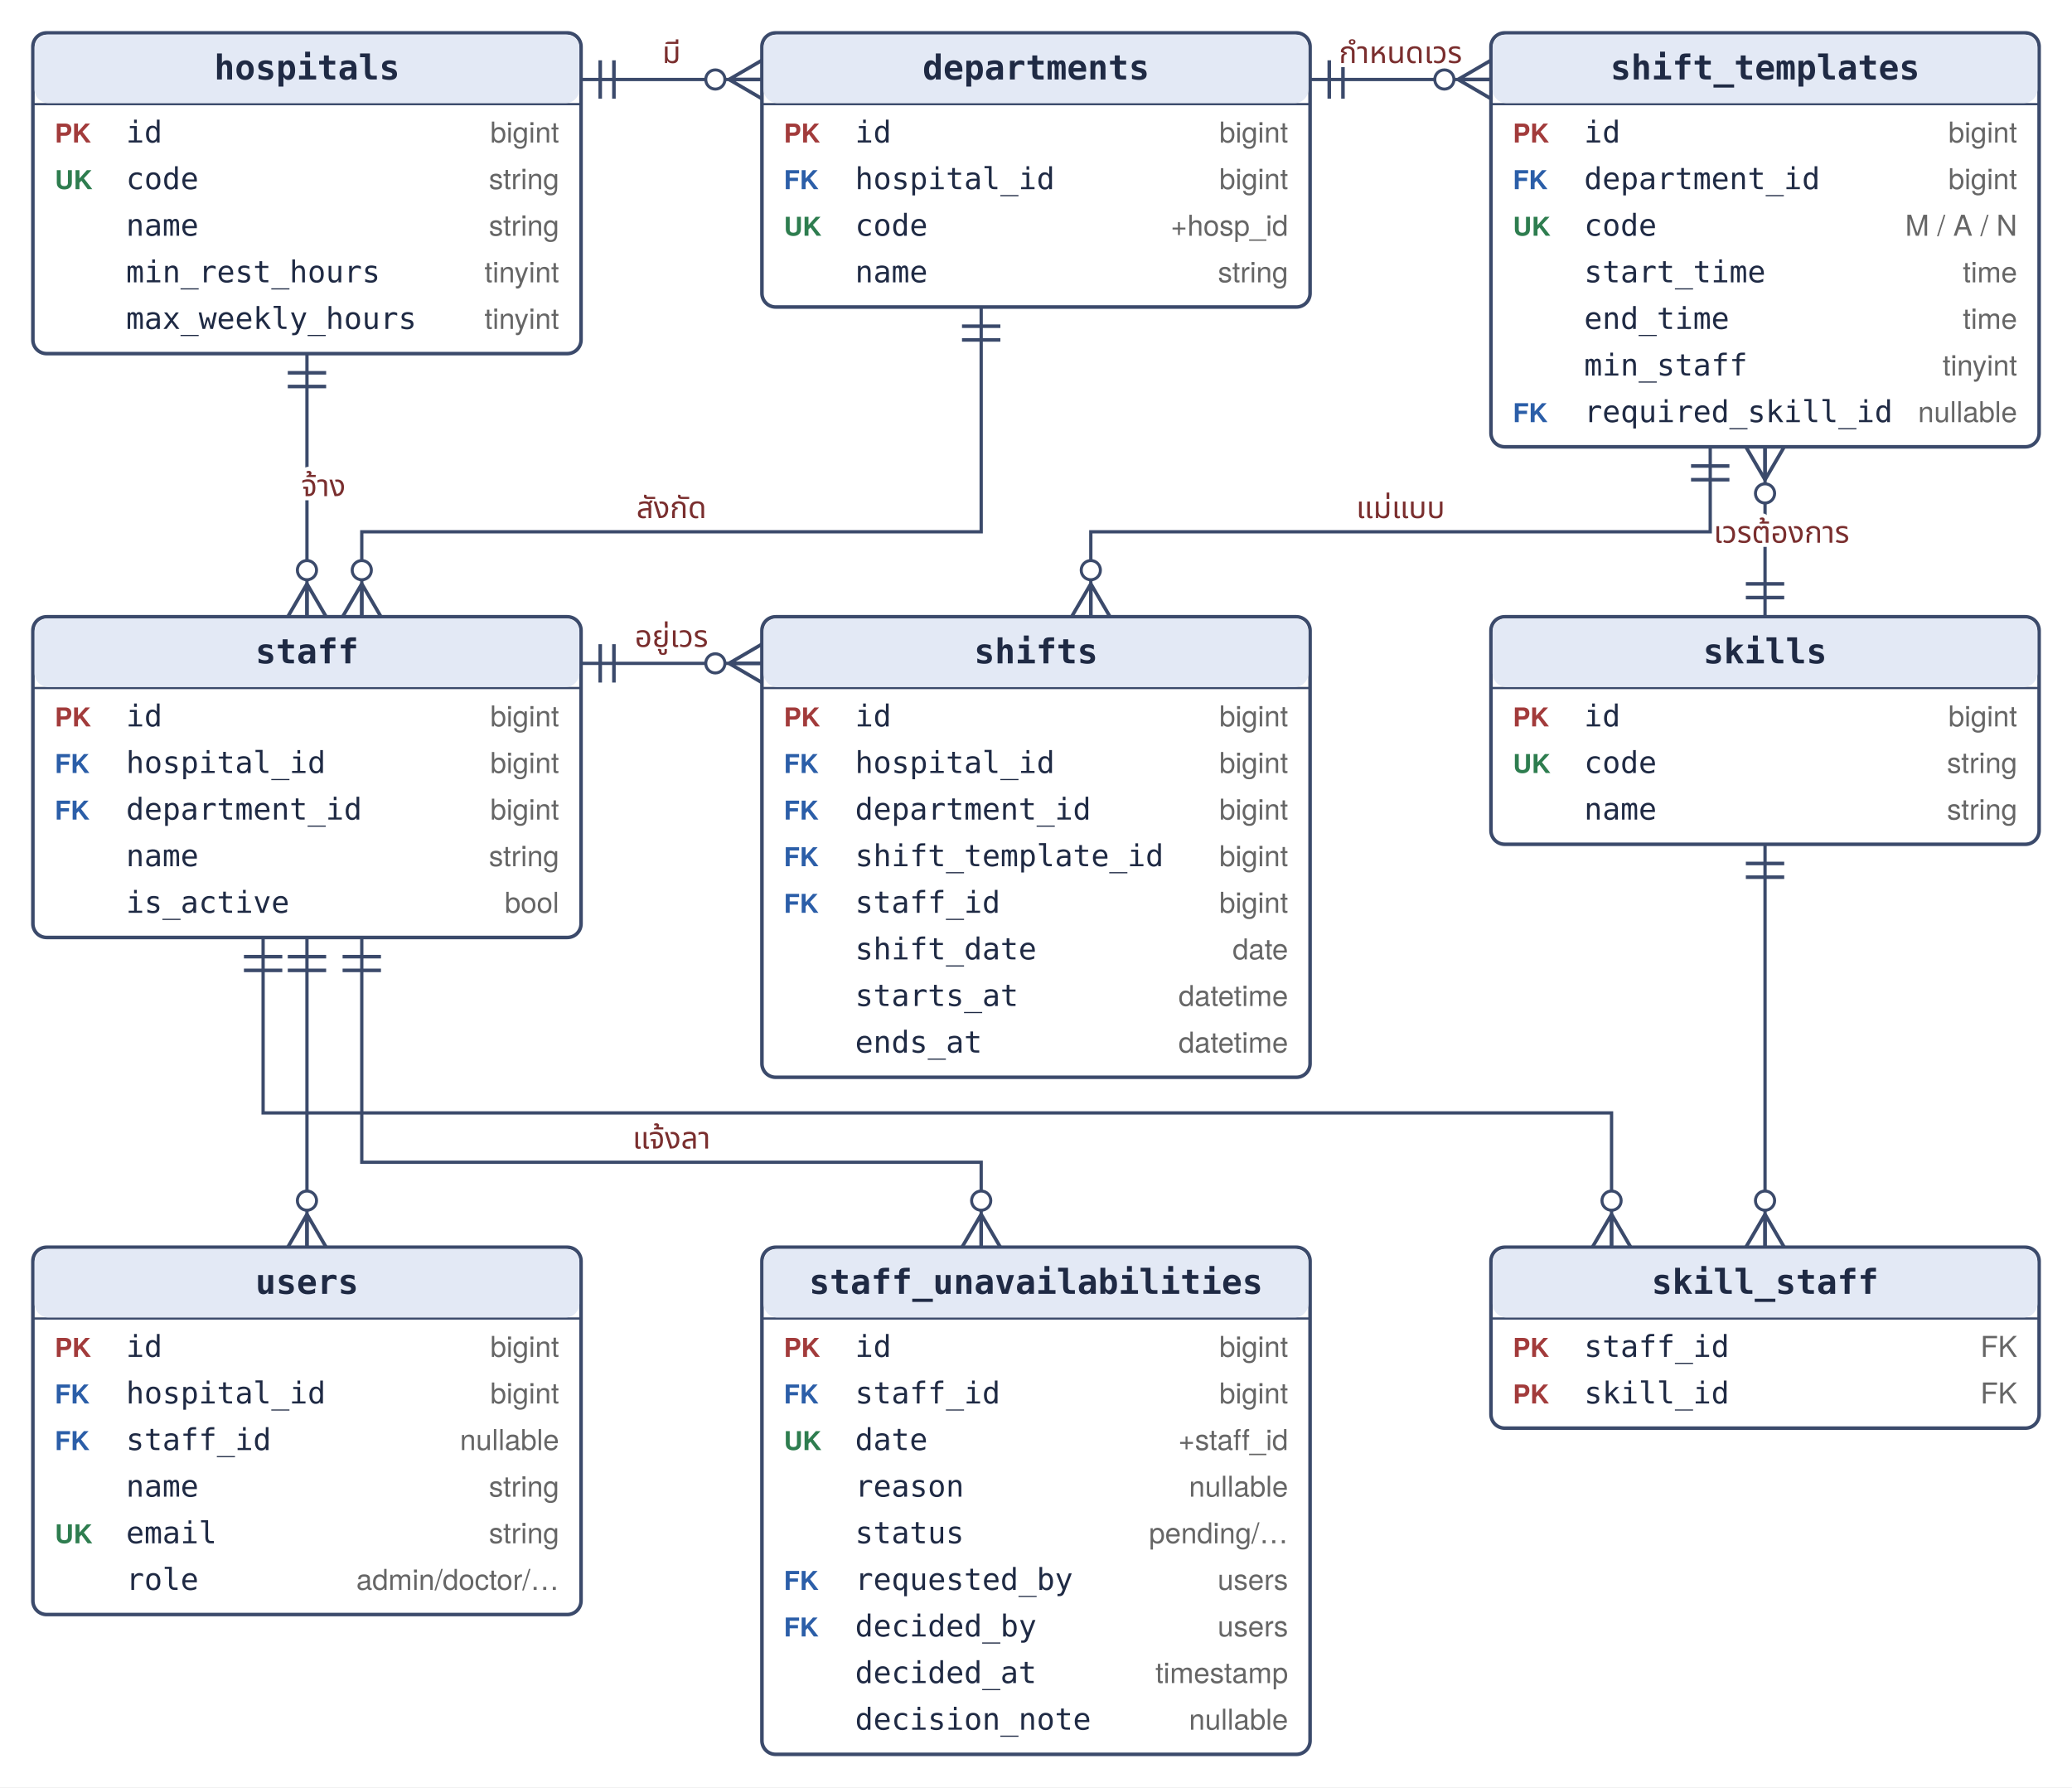
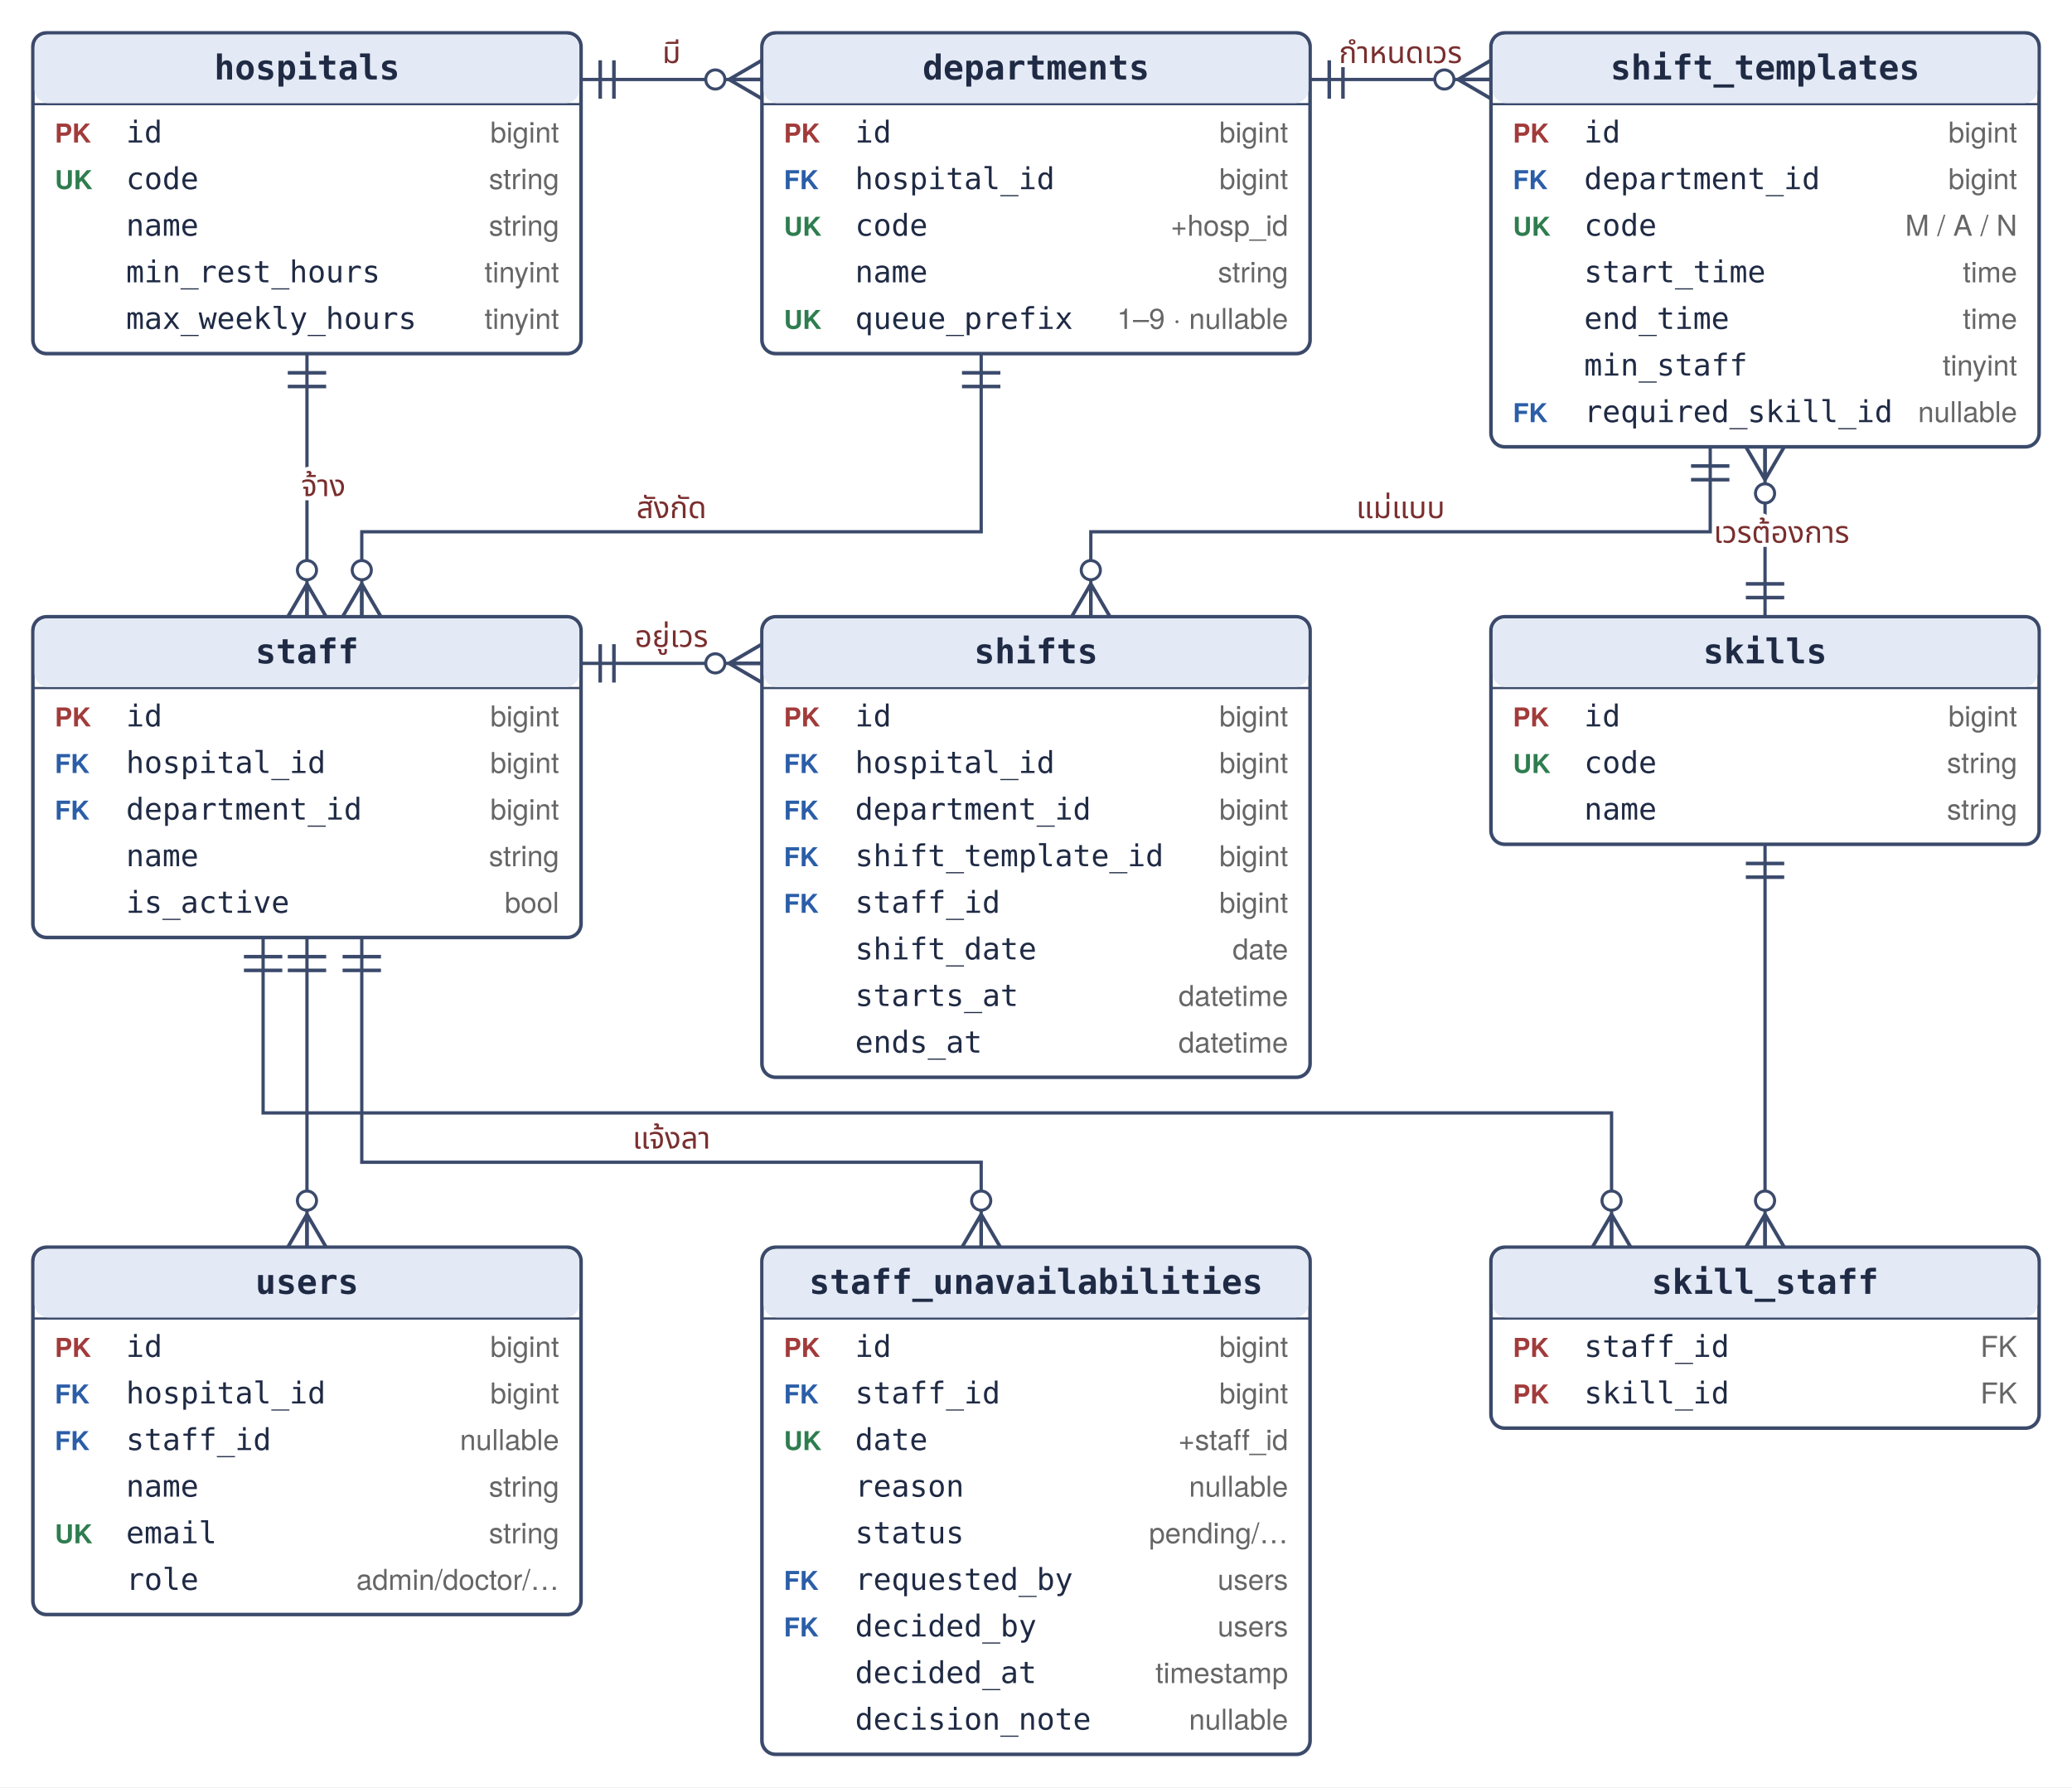
<svg xmlns="http://www.w3.org/2000/svg" viewBox="0 0 756 652" width="756" height="652" font-family="Sarabun, 'Noto Sans Thai', Thonburi, 'Helvetica Neue', sans-serif">
  <rect width="756" height="652" fill="#fff" />
  <path d="M212,29.0 H278" stroke="#3b4a6b" stroke-width="1.2" fill="none" />
  <path d="M219,22.0 L219,36.0" stroke="#3b4a6b" stroke-width="1.3" />
  <path d="M224,22.0 L224,36.0" stroke="#3b4a6b" stroke-width="1.3" />
  <path d="M266,29.0 L278,36.0 M266,29.0 L278,29.0 M266,29.0 L278,22.0" stroke="#3b4a6b" stroke-width="1.3" fill="none" />
  <circle cx="261" cy="29.0" r="3.5" fill="#fff" stroke="#3b4a6b" stroke-width="1.1" />
  <text x="245.0" y="23.0" font-size="11" fill="#7a2e2e" text-anchor="middle" paint-order="stroke" stroke="#fff" stroke-width="3">มี</text>
  <path d="M478,29.0 H544" stroke="#3b4a6b" stroke-width="1.2" fill="none" />
  <path d="M485,22.0 L485,36.0" stroke="#3b4a6b" stroke-width="1.3" />
  <path d="M490,22.0 L490,36.0" stroke="#3b4a6b" stroke-width="1.3" />
  <path d="M532,29.0 L544,36.0 M532,29.0 L544,29.0 M532,29.0 L544,22.0" stroke="#3b4a6b" stroke-width="1.3" fill="none" />
  <circle cx="527" cy="29.0" r="3.5" fill="#fff" stroke="#3b4a6b" stroke-width="1.1" />
  <text x="511.0" y="23.0" font-size="11" fill="#7a2e2e" text-anchor="middle" paint-order="stroke" stroke="#fff" stroke-width="3">กำหนดเวร</text>
  <path d="M112.0,129 V225" stroke="#3b4a6b" stroke-width="1.2" fill="none" />
  <path d="M119.0,136 L105.0,136" stroke="#3b4a6b" stroke-width="1.3" />
  <path d="M119.0,141 L105.0,141" stroke="#3b4a6b" stroke-width="1.3" />
  <path d="M112.0,213 L105.0,225 M112.0,213 L112.0,225 M112.0,213 L119.0,225" stroke="#3b4a6b" stroke-width="1.3" fill="none" />
  <circle cx="112.0" cy="208" r="3.5" fill="#fff" stroke="#3b4a6b" stroke-width="1.1" />
  <text x="118.0" y="181.0" font-size="11" fill="#7a2e2e" text-anchor="middle" paint-order="stroke" stroke="#fff" stroke-width="3">จ้าง</text>
-   <path d="M358.0,112 V194.0 H132.0 V225" stroke="#3b4a6b" stroke-width="1.2" fill="none" />
-   <path d="M365.0,119 L351.0,119" stroke="#3b4a6b" stroke-width="1.3" />
-   <path d="M365.0,124 L351.0,124" stroke="#3b4a6b" stroke-width="1.3" />
+   <path d="M358.0,129 V194.0 H132.0 V225" stroke="#3b4a6b" stroke-width="1.2" fill="none" />
+   <path d="M365.0,136 L351.0,136" stroke="#3b4a6b" stroke-width="1.3" />
+   <path d="M365.0,141 L351.0,141" stroke="#3b4a6b" stroke-width="1.3" />
  <path d="M132.0,213 L125.0,225 M132.0,213 L132.0,225 M132.0,213 L139.0,225" stroke="#3b4a6b" stroke-width="1.3" fill="none" />
  <circle cx="132.0" cy="208" r="3.5" fill="#fff" stroke="#3b4a6b" stroke-width="1.1" />
  <text x="245.0" y="189.0" font-size="11" fill="#7a2e2e" text-anchor="middle" paint-order="stroke" stroke="#fff" stroke-width="3">สังกัด</text>
  <path d="M644.0,225 V163" stroke="#3b4a6b" stroke-width="1.2" fill="none" />
  <path d="M637.0,218 L651.0,218" stroke="#3b4a6b" stroke-width="1.3" />
  <path d="M637.0,213 L651.0,213" stroke="#3b4a6b" stroke-width="1.3" />
  <path d="M644.0,175 L651.0,163 M644.0,175 L644.0,163 M644.0,175 L637.0,163" stroke="#3b4a6b" stroke-width="1.3" fill="none" />
  <circle cx="644.0" cy="180" r="3.5" fill="#fff" stroke="#3b4a6b" stroke-width="1.1" />
  <text x="650.0" y="198.0" font-size="11" fill="#7a2e2e" text-anchor="middle" paint-order="stroke" stroke="#fff" stroke-width="3">เวรต้องการ</text>
  <path d="M212,242.0 H278" stroke="#3b4a6b" stroke-width="1.2" fill="none" />
  <path d="M219,235.0 L219,249.0" stroke="#3b4a6b" stroke-width="1.3" />
  <path d="M224,235.0 L224,249.0" stroke="#3b4a6b" stroke-width="1.3" />
  <path d="M266,242.0 L278,249.0 M266,242.0 L278,242.0 M266,242.0 L278,235.0" stroke="#3b4a6b" stroke-width="1.3" fill="none" />
  <circle cx="261" cy="242.0" r="3.5" fill="#fff" stroke="#3b4a6b" stroke-width="1.1" />
  <text x="245.0" y="236.0" font-size="11" fill="#7a2e2e" text-anchor="middle" paint-order="stroke" stroke="#fff" stroke-width="3">อยู่เวร</text>
  <path d="M624.0,163 V194.0 H398.0 V225" stroke="#3b4a6b" stroke-width="1.2" fill="none" />
  <path d="M631.0,170 L617.0,170" stroke="#3b4a6b" stroke-width="1.3" />
  <path d="M631.0,175 L617.0,175" stroke="#3b4a6b" stroke-width="1.3" />
  <path d="M398.0,213 L391.0,225 M398.0,213 L398.0,225 M398.0,213 L405.0,225" stroke="#3b4a6b" stroke-width="1.3" fill="none" />
  <circle cx="398.0" cy="208" r="3.5" fill="#fff" stroke="#3b4a6b" stroke-width="1.1" />
  <text x="511.0" y="189.0" font-size="11" fill="#7a2e2e" text-anchor="middle" paint-order="stroke" stroke="#fff" stroke-width="3">แม่แบบ</text>
  <path d="M644.0,308 V455" stroke="#3b4a6b" stroke-width="1.2" fill="none" />
  <path d="M651.0,315 L637.0,315" stroke="#3b4a6b" stroke-width="1.3" />
  <path d="M651.0,320 L637.0,320" stroke="#3b4a6b" stroke-width="1.3" />
  <path d="M644.0,443 L637.0,455 M644.0,443 L644.0,455 M644.0,443 L651.0,455" stroke="#3b4a6b" stroke-width="1.3" fill="none" />
  <circle cx="644.0" cy="438" r="3.5" fill="#fff" stroke="#3b4a6b" stroke-width="1.1" />
  <path d="M112.0,342 V455" stroke="#3b4a6b" stroke-width="1.2" fill="none" />
  <path d="M119.0,349 L105.0,349" stroke="#3b4a6b" stroke-width="1.3" />
  <path d="M119.0,354 L105.0,354" stroke="#3b4a6b" stroke-width="1.3" />
  <path d="M112.0,443 L105.0,455 M112.0,443 L112.0,455 M112.0,443 L119.0,455" stroke="#3b4a6b" stroke-width="1.3" fill="none" />
  <circle cx="112.0" cy="438" r="3.5" fill="#fff" stroke="#3b4a6b" stroke-width="1.1" />
  <path d="M132.0,342 V424.0 H358.0 V455" stroke="#3b4a6b" stroke-width="1.2" fill="none" />
  <path d="M139.0,349 L125.0,349" stroke="#3b4a6b" stroke-width="1.3" />
  <path d="M139.0,354 L125.0,354" stroke="#3b4a6b" stroke-width="1.3" />
  <path d="M358.0,443 L351.0,455 M358.0,443 L358.0,455 M358.0,443 L365.0,455" stroke="#3b4a6b" stroke-width="1.3" fill="none" />
  <circle cx="358.0" cy="438" r="3.5" fill="#fff" stroke="#3b4a6b" stroke-width="1.1" />
  <text x="245.0" y="419.0" font-size="11" fill="#7a2e2e" text-anchor="middle" paint-order="stroke" stroke="#fff" stroke-width="3">แจ้งลา</text>
  <path d="M96.0,342 V406.0 H588.0 V455" stroke="#3b4a6b" stroke-width="1.2" fill="none" />
  <path d="M103.0,349 L89.0,349" stroke="#3b4a6b" stroke-width="1.3" />
  <path d="M103.0,354 L89.0,354" stroke="#3b4a6b" stroke-width="1.3" />
  <path d="M588.0,443 L581.0,455 M588.0,443 L588.0,455 M588.0,443 L595.0,455" stroke="#3b4a6b" stroke-width="1.3" fill="none" />
  <circle cx="588.0" cy="438" r="3.5" fill="#fff" stroke="#3b4a6b" stroke-width="1.1" />
  <rect x="12" y="12" width="200" height="117" rx="5" fill="#fff" stroke="#3b4a6b" stroke-width="1.3" />
  <path d="M12,38 H212" stroke="#3b4a6b" stroke-width="0.8" />
  <rect x="12.6" y="12.6" width="198.8" height="25" rx="5" fill="#e3e9f5" />
  <text x="112.0" y="29" text-anchor="middle" font-size="12.5" font-weight="700" font-family="'SF Mono', Menlo, Consolas, monospace" fill="#1f2a44">hospitals</text>
  <text x="20" y="52" font-size="9.5" font-weight="700" fill="#a23b3b">PK</text>
  <text x="46" y="52" font-size="11" font-family="'SF Mono', Menlo, Consolas, monospace" fill="#1f2a44">id</text>
  <text x="204" y="52" font-size="10.5" text-anchor="end" fill="#666">bigint</text>
  <text x="20" y="69" font-size="9.5" font-weight="700" fill="#2e7d4f">UK</text>
  <text x="46" y="69" font-size="11" font-family="'SF Mono', Menlo, Consolas, monospace" fill="#1f2a44">code</text>
  <text x="204" y="69" font-size="10.5" text-anchor="end" fill="#666">string</text>
  <text x="20" y="86" font-size="9.5" font-weight="700" fill="#999" />
  <text x="46" y="86" font-size="11" font-family="'SF Mono', Menlo, Consolas, monospace" fill="#1f2a44">name</text>
  <text x="204" y="86" font-size="10.5" text-anchor="end" fill="#666">string</text>
  <text x="20" y="103" font-size="9.5" font-weight="700" fill="#999" />
  <text x="46" y="103" font-size="11" font-family="'SF Mono', Menlo, Consolas, monospace" fill="#1f2a44">min_rest_hours</text>
  <text x="204" y="103" font-size="10.5" text-anchor="end" fill="#666">tinyint</text>
  <text x="20" y="120" font-size="9.5" font-weight="700" fill="#999" />
  <text x="46" y="120" font-size="11" font-family="'SF Mono', Menlo, Consolas, monospace" fill="#1f2a44">max_weekly_hours</text>
  <text x="204" y="120" font-size="10.5" text-anchor="end" fill="#666">tinyint</text>
-   <rect x="278" y="12" width="200" height="100" rx="5" fill="#fff" stroke="#3b4a6b" stroke-width="1.3" />
+   <rect x="278" y="12" width="200" height="117" rx="5" fill="#fff" stroke="#3b4a6b" stroke-width="1.3" />
  <path d="M278,38 H478" stroke="#3b4a6b" stroke-width="0.8" />
  <rect x="278.6" y="12.6" width="198.8" height="25" rx="5" fill="#e3e9f5" />
  <text x="378.0" y="29" text-anchor="middle" font-size="12.5" font-weight="700" font-family="'SF Mono', Menlo, Consolas, monospace" fill="#1f2a44">departments</text>
  <text x="286" y="52" font-size="9.5" font-weight="700" fill="#a23b3b">PK</text>
  <text x="312" y="52" font-size="11" font-family="'SF Mono', Menlo, Consolas, monospace" fill="#1f2a44">id</text>
  <text x="470" y="52" font-size="10.5" text-anchor="end" fill="#666">bigint</text>
  <text x="286" y="69" font-size="9.5" font-weight="700" fill="#2b5ea8">FK</text>
  <text x="312" y="69" font-size="11" font-family="'SF Mono', Menlo, Consolas, monospace" fill="#1f2a44">hospital_id</text>
  <text x="470" y="69" font-size="10.5" text-anchor="end" fill="#666">bigint</text>
  <text x="286" y="86" font-size="9.5" font-weight="700" fill="#2e7d4f">UK</text>
  <text x="312" y="86" font-size="11" font-family="'SF Mono', Menlo, Consolas, monospace" fill="#1f2a44">code</text>
  <text x="470" y="86" font-size="10.5" text-anchor="end" fill="#666">+hosp_id</text>
  <text x="286" y="103" font-size="9.5" font-weight="700" fill="#999" />
  <text x="312" y="103" font-size="11" font-family="'SF Mono', Menlo, Consolas, monospace" fill="#1f2a44">name</text>
  <text x="470" y="103" font-size="10.5" text-anchor="end" fill="#666">string</text>
+   <text x="286" y="120" font-size="9.5" font-weight="700" fill="#2e7d4f">UK</text>
+   <text x="312" y="120" font-size="11" font-family="'SF Mono', Menlo, Consolas, monospace" fill="#1f2a44">queue_prefix</text>
+   <text x="470" y="120" font-size="10.5" text-anchor="end" fill="#666">1–9 · nullable</text>
  <rect x="544" y="12" width="200" height="151" rx="5" fill="#fff" stroke="#3b4a6b" stroke-width="1.3" />
  <path d="M544,38 H744" stroke="#3b4a6b" stroke-width="0.8" />
  <rect x="544.6" y="12.6" width="198.8" height="25" rx="5" fill="#e3e9f5" />
  <text x="644.0" y="29" text-anchor="middle" font-size="12.5" font-weight="700" font-family="'SF Mono', Menlo, Consolas, monospace" fill="#1f2a44">shift_templates</text>
  <text x="552" y="52" font-size="9.5" font-weight="700" fill="#a23b3b">PK</text>
  <text x="578" y="52" font-size="11" font-family="'SF Mono', Menlo, Consolas, monospace" fill="#1f2a44">id</text>
  <text x="736" y="52" font-size="10.5" text-anchor="end" fill="#666">bigint</text>
  <text x="552" y="69" font-size="9.5" font-weight="700" fill="#2b5ea8">FK</text>
  <text x="578" y="69" font-size="11" font-family="'SF Mono', Menlo, Consolas, monospace" fill="#1f2a44">department_id</text>
  <text x="736" y="69" font-size="10.5" text-anchor="end" fill="#666">bigint</text>
  <text x="552" y="86" font-size="9.5" font-weight="700" fill="#2e7d4f">UK</text>
  <text x="578" y="86" font-size="11" font-family="'SF Mono', Menlo, Consolas, monospace" fill="#1f2a44">code</text>
  <text x="736" y="86" font-size="10.5" text-anchor="end" fill="#666">M / A / N</text>
  <text x="552" y="103" font-size="9.5" font-weight="700" fill="#999" />
  <text x="578" y="103" font-size="11" font-family="'SF Mono', Menlo, Consolas, monospace" fill="#1f2a44">start_time</text>
  <text x="736" y="103" font-size="10.5" text-anchor="end" fill="#666">time</text>
  <text x="552" y="120" font-size="9.5" font-weight="700" fill="#999" />
  <text x="578" y="120" font-size="11" font-family="'SF Mono', Menlo, Consolas, monospace" fill="#1f2a44">end_time</text>
  <text x="736" y="120" font-size="10.5" text-anchor="end" fill="#666">time</text>
  <text x="552" y="137" font-size="9.5" font-weight="700" fill="#999" />
  <text x="578" y="137" font-size="11" font-family="'SF Mono', Menlo, Consolas, monospace" fill="#1f2a44">min_staff</text>
  <text x="736" y="137" font-size="10.5" text-anchor="end" fill="#666">tinyint</text>
  <text x="552" y="154" font-size="9.5" font-weight="700" fill="#2b5ea8">FK</text>
  <text x="578" y="154" font-size="11" font-family="'SF Mono', Menlo, Consolas, monospace" fill="#1f2a44">required_skill_id</text>
  <text x="736" y="154" font-size="10.5" text-anchor="end" fill="#666">nullable</text>
  <rect x="12" y="225" width="200" height="117" rx="5" fill="#fff" stroke="#3b4a6b" stroke-width="1.3" />
  <path d="M12,251 H212" stroke="#3b4a6b" stroke-width="0.8" />
  <rect x="12.6" y="225.6" width="198.8" height="25" rx="5" fill="#e3e9f5" />
  <text x="112.0" y="242" text-anchor="middle" font-size="12.5" font-weight="700" font-family="'SF Mono', Menlo, Consolas, monospace" fill="#1f2a44">staff</text>
  <text x="20" y="265" font-size="9.5" font-weight="700" fill="#a23b3b">PK</text>
  <text x="46" y="265" font-size="11" font-family="'SF Mono', Menlo, Consolas, monospace" fill="#1f2a44">id</text>
  <text x="204" y="265" font-size="10.5" text-anchor="end" fill="#666">bigint</text>
  <text x="20" y="282" font-size="9.5" font-weight="700" fill="#2b5ea8">FK</text>
  <text x="46" y="282" font-size="11" font-family="'SF Mono', Menlo, Consolas, monospace" fill="#1f2a44">hospital_id</text>
  <text x="204" y="282" font-size="10.5" text-anchor="end" fill="#666">bigint</text>
  <text x="20" y="299" font-size="9.5" font-weight="700" fill="#2b5ea8">FK</text>
  <text x="46" y="299" font-size="11" font-family="'SF Mono', Menlo, Consolas, monospace" fill="#1f2a44">department_id</text>
  <text x="204" y="299" font-size="10.5" text-anchor="end" fill="#666">bigint</text>
  <text x="20" y="316" font-size="9.5" font-weight="700" fill="#999" />
  <text x="46" y="316" font-size="11" font-family="'SF Mono', Menlo, Consolas, monospace" fill="#1f2a44">name</text>
  <text x="204" y="316" font-size="10.5" text-anchor="end" fill="#666">string</text>
  <text x="20" y="333" font-size="9.5" font-weight="700" fill="#999" />
  <text x="46" y="333" font-size="11" font-family="'SF Mono', Menlo, Consolas, monospace" fill="#1f2a44">is_active</text>
  <text x="204" y="333" font-size="10.5" text-anchor="end" fill="#666">bool</text>
  <rect x="544" y="455" width="200" height="66" rx="5" fill="#fff" stroke="#3b4a6b" stroke-width="1.3" />
  <path d="M544,481 H744" stroke="#3b4a6b" stroke-width="0.8" />
  <rect x="544.6" y="455.6" width="198.8" height="25" rx="5" fill="#e3e9f5" />
  <text x="644.0" y="472" text-anchor="middle" font-size="12.5" font-weight="700" font-family="'SF Mono', Menlo, Consolas, monospace" fill="#1f2a44">skill_staff</text>
  <text x="552" y="495" font-size="9.5" font-weight="700" fill="#a23b3b">PK</text>
  <text x="578" y="495" font-size="11" font-family="'SF Mono', Menlo, Consolas, monospace" fill="#1f2a44">staff_id</text>
  <text x="736" y="495" font-size="10.5" text-anchor="end" fill="#666">FK</text>
  <text x="552" y="512" font-size="9.5" font-weight="700" fill="#a23b3b">PK</text>
  <text x="578" y="512" font-size="11" font-family="'SF Mono', Menlo, Consolas, monospace" fill="#1f2a44">skill_id</text>
  <text x="736" y="512" font-size="10.5" text-anchor="end" fill="#666">FK</text>
  <rect x="544" y="225" width="200" height="83" rx="5" fill="#fff" stroke="#3b4a6b" stroke-width="1.3" />
  <path d="M544,251 H744" stroke="#3b4a6b" stroke-width="0.8" />
  <rect x="544.6" y="225.6" width="198.8" height="25" rx="5" fill="#e3e9f5" />
  <text x="644.0" y="242" text-anchor="middle" font-size="12.5" font-weight="700" font-family="'SF Mono', Menlo, Consolas, monospace" fill="#1f2a44">skills</text>
  <text x="552" y="265" font-size="9.5" font-weight="700" fill="#a23b3b">PK</text>
  <text x="578" y="265" font-size="11" font-family="'SF Mono', Menlo, Consolas, monospace" fill="#1f2a44">id</text>
  <text x="736" y="265" font-size="10.5" text-anchor="end" fill="#666">bigint</text>
  <text x="552" y="282" font-size="9.5" font-weight="700" fill="#2e7d4f">UK</text>
  <text x="578" y="282" font-size="11" font-family="'SF Mono', Menlo, Consolas, monospace" fill="#1f2a44">code</text>
  <text x="736" y="282" font-size="10.5" text-anchor="end" fill="#666">string</text>
  <text x="552" y="299" font-size="9.5" font-weight="700" fill="#999" />
  <text x="578" y="299" font-size="11" font-family="'SF Mono', Menlo, Consolas, monospace" fill="#1f2a44">name</text>
  <text x="736" y="299" font-size="10.5" text-anchor="end" fill="#666">string</text>
  <rect x="278" y="455" width="200" height="185" rx="5" fill="#fff" stroke="#3b4a6b" stroke-width="1.3" />
  <path d="M278,481 H478" stroke="#3b4a6b" stroke-width="0.8" />
  <rect x="278.6" y="455.6" width="198.8" height="25" rx="5" fill="#e3e9f5" />
  <text x="378.0" y="472" text-anchor="middle" font-size="12.5" font-weight="700" font-family="'SF Mono', Menlo, Consolas, monospace" fill="#1f2a44">staff_unavailabilities</text>
  <text x="286" y="495" font-size="9.5" font-weight="700" fill="#a23b3b">PK</text>
  <text x="312" y="495" font-size="11" font-family="'SF Mono', Menlo, Consolas, monospace" fill="#1f2a44">id</text>
  <text x="470" y="495" font-size="10.5" text-anchor="end" fill="#666">bigint</text>
  <text x="286" y="512" font-size="9.5" font-weight="700" fill="#2b5ea8">FK</text>
  <text x="312" y="512" font-size="11" font-family="'SF Mono', Menlo, Consolas, monospace" fill="#1f2a44">staff_id</text>
  <text x="470" y="512" font-size="10.5" text-anchor="end" fill="#666">bigint</text>
  <text x="286" y="529" font-size="9.5" font-weight="700" fill="#2e7d4f">UK</text>
  <text x="312" y="529" font-size="11" font-family="'SF Mono', Menlo, Consolas, monospace" fill="#1f2a44">date</text>
  <text x="470" y="529" font-size="10.5" text-anchor="end" fill="#666">+staff_id</text>
  <text x="286" y="546" font-size="9.5" font-weight="700" fill="#999" />
  <text x="312" y="546" font-size="11" font-family="'SF Mono', Menlo, Consolas, monospace" fill="#1f2a44">reason</text>
  <text x="470" y="546" font-size="10.5" text-anchor="end" fill="#666">nullable</text>
  <text x="286" y="563" font-size="9.5" font-weight="700" fill="#999" />
  <text x="312" y="563" font-size="11" font-family="'SF Mono', Menlo, Consolas, monospace" fill="#1f2a44">status</text>
  <text x="470" y="563" font-size="10.5" text-anchor="end" fill="#666">pending/…</text>
  <text x="286" y="580" font-size="9.5" font-weight="700" fill="#2b5ea8">FK</text>
  <text x="312" y="580" font-size="11" font-family="'SF Mono', Menlo, Consolas, monospace" fill="#1f2a44">requested_by</text>
  <text x="470" y="580" font-size="10.5" text-anchor="end" fill="#666">users</text>
  <text x="286" y="597" font-size="9.5" font-weight="700" fill="#2b5ea8">FK</text>
  <text x="312" y="597" font-size="11" font-family="'SF Mono', Menlo, Consolas, monospace" fill="#1f2a44">decided_by</text>
  <text x="470" y="597" font-size="10.5" text-anchor="end" fill="#666">users</text>
  <text x="286" y="614" font-size="9.5" font-weight="700" fill="#999" />
  <text x="312" y="614" font-size="11" font-family="'SF Mono', Menlo, Consolas, monospace" fill="#1f2a44">decided_at</text>
  <text x="470" y="614" font-size="10.5" text-anchor="end" fill="#666">timestamp</text>
  <text x="286" y="631" font-size="9.5" font-weight="700" fill="#999" />
  <text x="312" y="631" font-size="11" font-family="'SF Mono', Menlo, Consolas, monospace" fill="#1f2a44">decision_note</text>
  <text x="470" y="631" font-size="10.5" text-anchor="end" fill="#666">nullable</text>
  <rect x="12" y="455" width="200" height="134" rx="5" fill="#fff" stroke="#3b4a6b" stroke-width="1.3" />
  <path d="M12,481 H212" stroke="#3b4a6b" stroke-width="0.8" />
  <rect x="12.6" y="455.6" width="198.8" height="25" rx="5" fill="#e3e9f5" />
  <text x="112.0" y="472" text-anchor="middle" font-size="12.5" font-weight="700" font-family="'SF Mono', Menlo, Consolas, monospace" fill="#1f2a44">users</text>
  <text x="20" y="495" font-size="9.5" font-weight="700" fill="#a23b3b">PK</text>
  <text x="46" y="495" font-size="11" font-family="'SF Mono', Menlo, Consolas, monospace" fill="#1f2a44">id</text>
  <text x="204" y="495" font-size="10.5" text-anchor="end" fill="#666">bigint</text>
  <text x="20" y="512" font-size="9.5" font-weight="700" fill="#2b5ea8">FK</text>
  <text x="46" y="512" font-size="11" font-family="'SF Mono', Menlo, Consolas, monospace" fill="#1f2a44">hospital_id</text>
  <text x="204" y="512" font-size="10.5" text-anchor="end" fill="#666">bigint</text>
  <text x="20" y="529" font-size="9.5" font-weight="700" fill="#2b5ea8">FK</text>
  <text x="46" y="529" font-size="11" font-family="'SF Mono', Menlo, Consolas, monospace" fill="#1f2a44">staff_id</text>
  <text x="204" y="529" font-size="10.5" text-anchor="end" fill="#666">nullable</text>
  <text x="20" y="546" font-size="9.5" font-weight="700" fill="#999" />
  <text x="46" y="546" font-size="11" font-family="'SF Mono', Menlo, Consolas, monospace" fill="#1f2a44">name</text>
  <text x="204" y="546" font-size="10.5" text-anchor="end" fill="#666">string</text>
  <text x="20" y="563" font-size="9.5" font-weight="700" fill="#2e7d4f">UK</text>
  <text x="46" y="563" font-size="11" font-family="'SF Mono', Menlo, Consolas, monospace" fill="#1f2a44">email</text>
  <text x="204" y="563" font-size="10.5" text-anchor="end" fill="#666">string</text>
  <text x="20" y="580" font-size="9.5" font-weight="700" fill="#999" />
  <text x="46" y="580" font-size="11" font-family="'SF Mono', Menlo, Consolas, monospace" fill="#1f2a44">role</text>
  <text x="204" y="580" font-size="10.5" text-anchor="end" fill="#666">admin/doctor/…</text>
  <rect x="278" y="225" width="200" height="168" rx="5" fill="#fff" stroke="#3b4a6b" stroke-width="1.3" />
  <path d="M278,251 H478" stroke="#3b4a6b" stroke-width="0.8" />
  <rect x="278.6" y="225.6" width="198.8" height="25" rx="5" fill="#e3e9f5" />
  <text x="378.0" y="242" text-anchor="middle" font-size="12.5" font-weight="700" font-family="'SF Mono', Menlo, Consolas, monospace" fill="#1f2a44">shifts</text>
  <text x="286" y="265" font-size="9.5" font-weight="700" fill="#a23b3b">PK</text>
  <text x="312" y="265" font-size="11" font-family="'SF Mono', Menlo, Consolas, monospace" fill="#1f2a44">id</text>
  <text x="470" y="265" font-size="10.5" text-anchor="end" fill="#666">bigint</text>
  <text x="286" y="282" font-size="9.5" font-weight="700" fill="#2b5ea8">FK</text>
  <text x="312" y="282" font-size="11" font-family="'SF Mono', Menlo, Consolas, monospace" fill="#1f2a44">hospital_id</text>
  <text x="470" y="282" font-size="10.5" text-anchor="end" fill="#666">bigint</text>
  <text x="286" y="299" font-size="9.5" font-weight="700" fill="#2b5ea8">FK</text>
  <text x="312" y="299" font-size="11" font-family="'SF Mono', Menlo, Consolas, monospace" fill="#1f2a44">department_id</text>
  <text x="470" y="299" font-size="10.5" text-anchor="end" fill="#666">bigint</text>
  <text x="286" y="316" font-size="9.5" font-weight="700" fill="#2b5ea8">FK</text>
  <text x="312" y="316" font-size="11" font-family="'SF Mono', Menlo, Consolas, monospace" fill="#1f2a44">shift_template_id</text>
  <text x="470" y="316" font-size="10.5" text-anchor="end" fill="#666">bigint</text>
  <text x="286" y="333" font-size="9.5" font-weight="700" fill="#2b5ea8">FK</text>
  <text x="312" y="333" font-size="11" font-family="'SF Mono', Menlo, Consolas, monospace" fill="#1f2a44">staff_id</text>
  <text x="470" y="333" font-size="10.5" text-anchor="end" fill="#666">bigint</text>
  <text x="286" y="350" font-size="9.5" font-weight="700" fill="#999" />
  <text x="312" y="350" font-size="11" font-family="'SF Mono', Menlo, Consolas, monospace" fill="#1f2a44">shift_date</text>
  <text x="470" y="350" font-size="10.5" text-anchor="end" fill="#666">date</text>
  <text x="286" y="367" font-size="9.5" font-weight="700" fill="#999" />
  <text x="312" y="367" font-size="11" font-family="'SF Mono', Menlo, Consolas, monospace" fill="#1f2a44">starts_at</text>
  <text x="470" y="367" font-size="10.5" text-anchor="end" fill="#666">datetime</text>
  <text x="286" y="384" font-size="9.5" font-weight="700" fill="#999" />
  <text x="312" y="384" font-size="11" font-family="'SF Mono', Menlo, Consolas, monospace" fill="#1f2a44">ends_at</text>
  <text x="470" y="384" font-size="10.5" text-anchor="end" fill="#666">datetime</text>
</svg>
